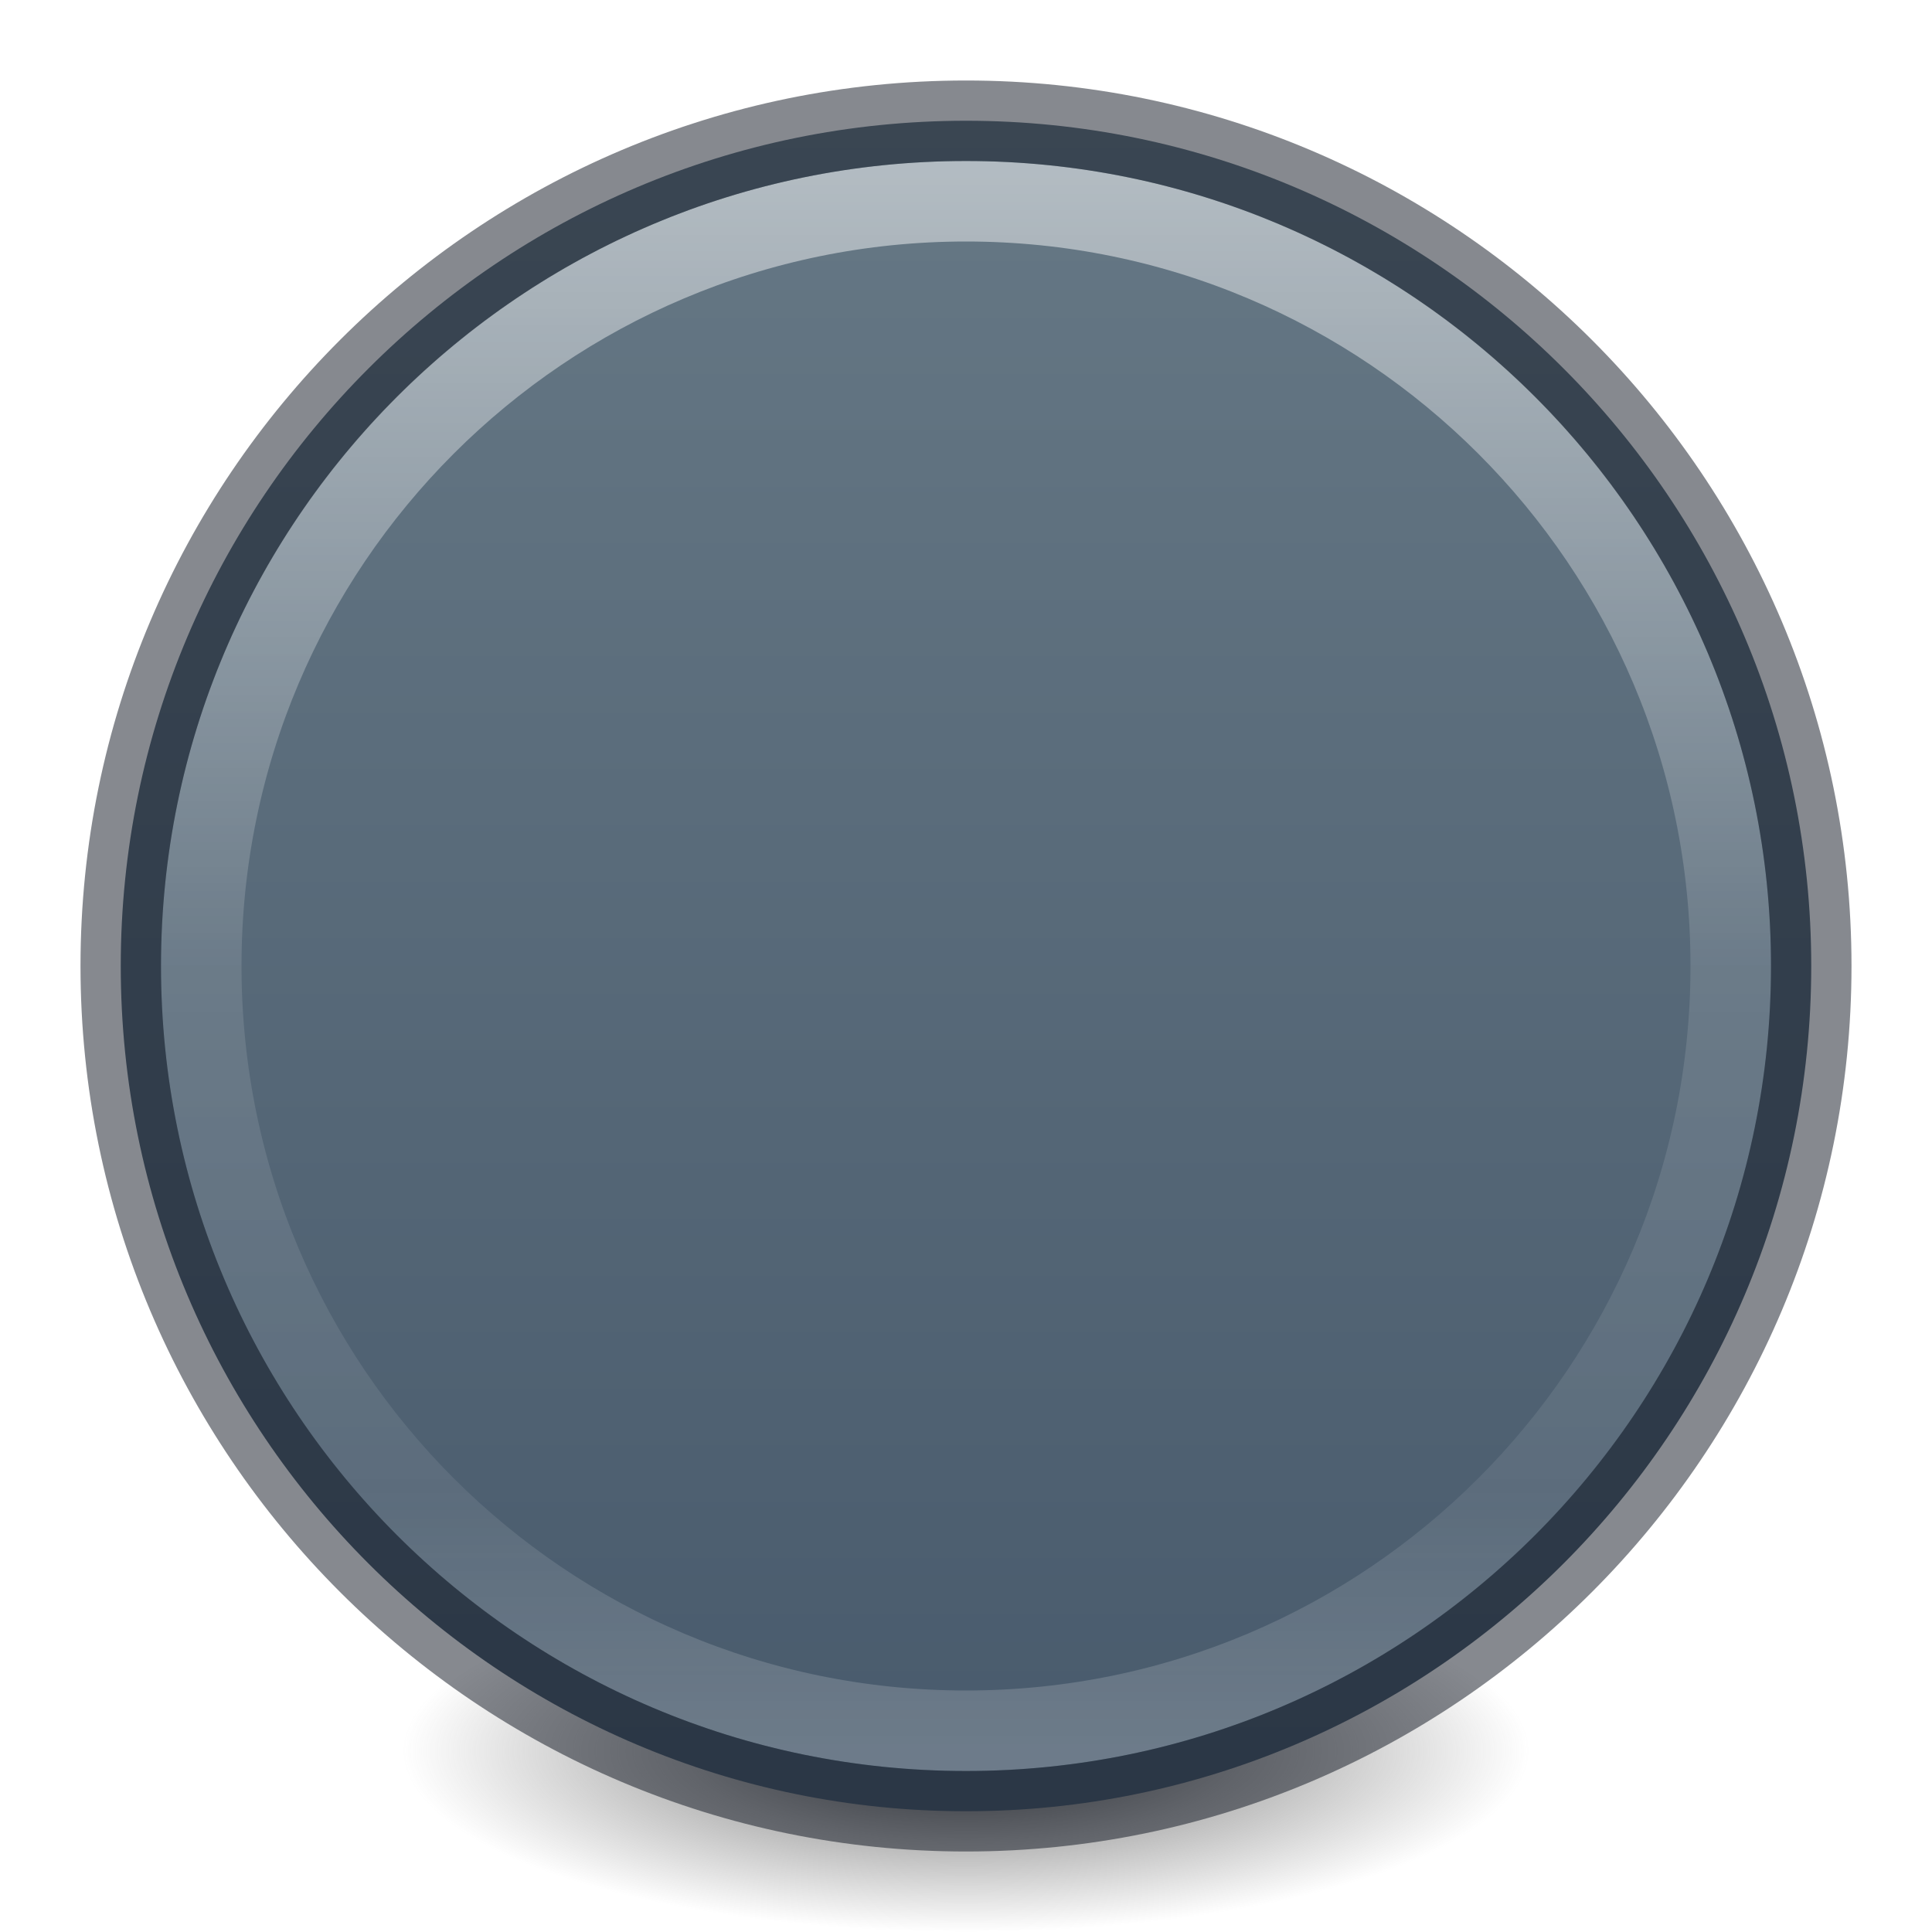
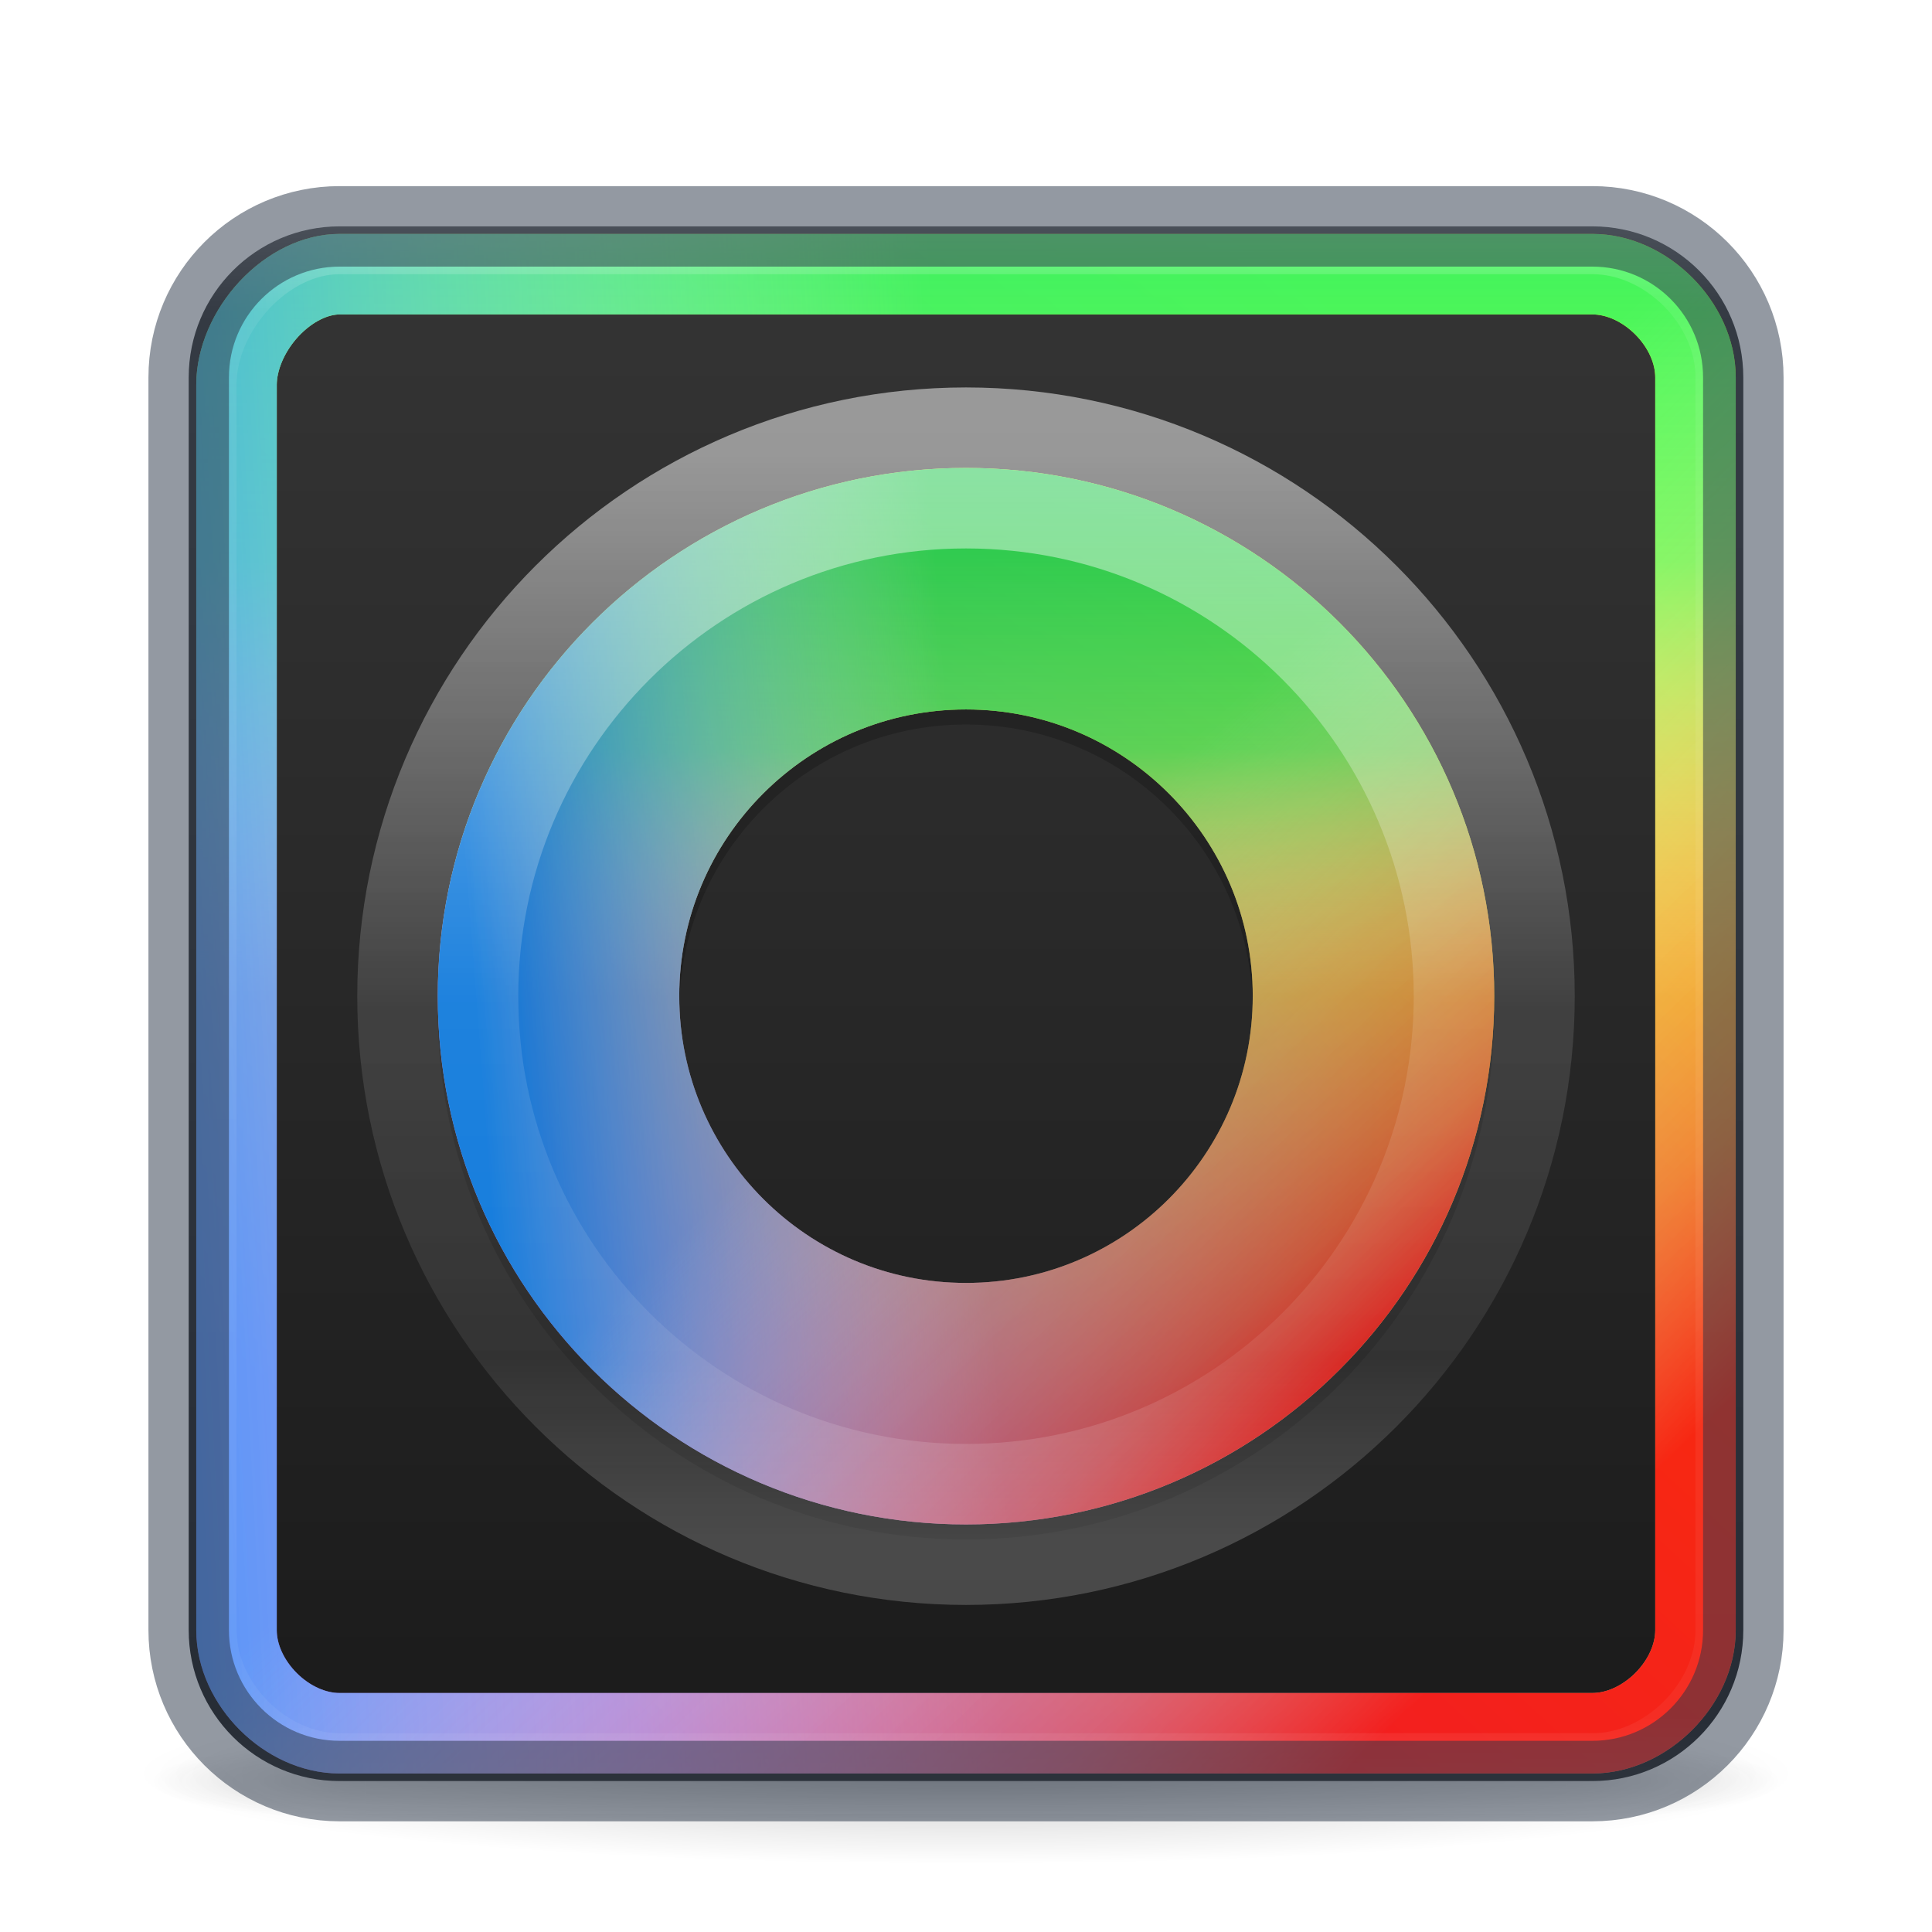
- <svg xmlns="http://www.w3.org/2000/svg" xmlns:ns1="http://www.openswatchbook.org/uri/2009/osb" xmlns:xlink="http://www.w3.org/1999/xlink" id="svg4212" height="24" width="24" version="1.1">
-   <defs id="defs4214">
-     <linearGradient id="linearGradient913">
-       <stop id="stop909" offset="0" style="stop-color:#667885;stop-opacity:1" />
-       <stop id="stop911" offset="1" style="stop-color:#485a6c;stop-opacity:1" />
+ <svg xmlns="http://www.w3.org/2000/svg" width="24" height="24" viewBox="0 0 24 24" fill="none">
+   <path opacity="0.2" d="M22.312 22.031C22.312 22.33 21.225 22.616 19.291 22.827C17.358 23.038 14.735 23.156 12 23.156C9.265 23.156 6.643 23.038 4.709 22.827C2.775 22.616 1.688 22.33 1.688 22.031C1.687 21.884 1.954 21.737 2.472 21.601C2.99 21.464 3.75 21.34 4.707 21.236C5.665 21.131 6.802 21.048 8.053 20.992C9.304 20.935 10.646 20.906 12 20.906C13.354 20.906 14.695 20.935 15.947 20.992C17.198 21.048 18.335 21.131 19.293 21.236C20.25 21.34 21.01 21.464 21.528 21.601C22.046 21.737 22.313 21.884 22.312 22.031V22.031Z" fill="url(#paint0_radial)" />
+   <g opacity="0.4">
+     <path opacity="0.4" d="M22.125 21.656H19.46V22.594H22.125V21.656Z" fill="url(#paint1_radial)" />
+     <path opacity="0.4" d="M1.875 22.594H4.539V21.656H1.875V22.594Z" fill="url(#paint2_radial)" />
+     <path opacity="0.4" d="M19.46 21.656H4.539V22.594H19.46V21.656Z" fill="url(#paint3_linear)" />
+   </g>
+   <path d="M19.781 2.812H4.219C3.183 2.812 2.344 3.652 2.344 4.688V20.25C2.344 21.285 3.183 22.125 4.219 22.125H19.781C20.817 22.125 21.656 21.285 21.656 20.25V4.688C21.656 3.652 20.817 2.812 19.781 2.812Z" fill="url(#paint4_linear)" />
+   <path d="M4.219 3.406H19.781C20.437 3.406 21.062 4.032 21.062 4.688V20.25C21.062 20.906 20.437 21.531 19.781 21.531H4.219C3.563 21.531 2.938 20.906 2.938 20.25V4.781C2.938 4.463 3.087 4.111 3.344 3.835C3.602 3.56 3.922 3.406 4.219 3.406Z" stroke="url(#paint5_linear)" />
+   <path d="M4.219 3.406H19.781C20.437 3.406 21.062 4.032 21.062 4.688V20.25C21.062 20.906 20.437 21.531 19.781 21.531H4.219C3.563 21.531 2.938 20.906 2.938 20.25V4.781C2.938 4.463 3.087 4.111 3.344 3.835C3.602 3.56 3.922 3.406 4.219 3.406Z" stroke="url(#paint6_linear)" />
+   <path d="M4.219 3.406H19.781C20.437 3.406 21.062 4.032 21.062 4.688V20.25C21.062 20.906 20.437 21.531 19.781 21.531H4.219C3.563 21.531 2.938 20.906 2.938 20.25V4.781C2.938 4.463 3.087 4.111 3.344 3.835C3.602 3.56 3.922 3.406 4.219 3.406Z" stroke="url(#paint7_linear)" />
+   <path d="M4.219 3.406H19.781C20.437 3.406 21.062 4.032 21.062 4.688V20.25C21.062 20.906 20.437 21.531 19.781 21.531H4.219C3.563 21.531 2.938 20.906 2.938 20.25V4.781C2.938 4.463 3.087 4.111 3.344 3.835C3.602 3.56 3.922 3.406 4.219 3.406Z" stroke="url(#paint8_linear)" stroke-opacity="0.8" />
+   <path opacity="0.3" d="M19.781 2.906H4.219C3.287 2.906 2.438 3.849 2.438 4.781V20.25C2.438 21.182 3.287 22.031 4.219 22.031H19.781C20.713 22.031 21.562 21.182 21.562 20.25V4.688C21.562 3.756 20.713 2.906 19.781 2.906Z" stroke="url(#paint9_linear)" stroke-linecap="round" stroke-linejoin="round" />
+   <path opacity="0.5" d="M19.781 2.812H4.219C3.183 2.812 2.344 3.652 2.344 4.688V20.25C2.344 21.285 3.183 22.125 4.219 22.125H19.781C20.817 22.125 21.656 21.285 21.656 20.25V4.688C21.656 3.652 20.817 2.812 19.781 2.812Z" stroke="#273445" stroke-linecap="round" stroke-linejoin="round" />
+   <circle cx="12" cy="12.562" r="5.062" stroke="black" stroke-opacity="0.15" stroke-width="3" />
+   <circle cx="12" cy="12.562" r="5.062" stroke="black" stroke-opacity="0.07" stroke-width="3" />
+   <circle cx="12" cy="12.375" r="5.062" stroke="url(#paint10_linear)" stroke-width="3" />
+   <circle cx="12" cy="12.375" r="5.062" stroke="url(#paint11_linear)" stroke-width="3" />
+   <circle cx="12" cy="12.375" r="5.062" stroke="url(#paint12_linear)" stroke-width="3" />
+   <circle cx="12" cy="12.375" r="5.062" stroke="url(#paint13_linear)" stroke-width="3" />
+   <circle cx="12" cy="12.375" r="5.062" stroke="black" stroke-opacity="0.15" stroke-width="3" />
+   <circle opacity="0.5" cx="12" cy="12.375" r="6.562" stroke="url(#paint14_linear)" stroke-width="2" stroke-linecap="round" stroke-linejoin="round" />
+   <defs>
+     <radialGradient id="paint0_radial" cx="0" cy="0" r="1" gradientUnits="userSpaceOnUse" gradientTransform="translate(12 22.0313) scale(10.3125 1.125)">
+       <stop />
+       <stop offset="1" stop-opacity="0" />
+     </radialGradient>
+     <radialGradient id="paint1_radial" cx="0" cy="0" r="1" gradientUnits="userSpaceOnUse" gradientTransform="translate(19.4568 22.125) scale(2.66952 0.46875)">
+       <stop stop-color="#181818" />
+       <stop offset="1" stop-color="#181818" stop-opacity="0" />
+     </radialGradient>
+     <radialGradient id="paint2_radial" cx="0" cy="0" r="1" gradientUnits="userSpaceOnUse" gradientTransform="translate(4.54323 22.125) rotate(180) scale(2.66952 0.46875)">
+       <stop stop-color="#181818" />
+       <stop offset="1" stop-color="#181818" stop-opacity="0" />
+     </radialGradient>
+     <linearGradient id="paint3_linear" x1="12.564" y1="22.598" x2="12.564" y2="21.656" gradientUnits="userSpaceOnUse">
+       <stop stop-color="#181818" stop-opacity="0" />
+       <stop offset="0.5" stop-color="#181818" />
+       <stop offset="1" stop-color="#181818" stop-opacity="0" />
    </linearGradient>
-     <linearGradient id="linearGradient4332">
-       <stop style="stop-color:#ffffff;stop-opacity:1;" offset="0" id="stop4335" />
-       <stop style="stop-color:#ffffff;stop-opacity:0;" offset="1" id="stop4337" />
+     <linearGradient id="paint4_linear" x1="11.788" y1="2.889" x2="11.788" y2="22.111" gradientUnits="userSpaceOnUse">
+       <stop stop-color="#353535" />
+       <stop offset="1" stop-color="#1A1A1A" />
    </linearGradient>
-     <linearGradient id="linearGradient3820-7-2-2">
-       <stop offset="0" style="stop-color:#3d3d3d;stop-opacity:1" id="stop3822-2-6-36" />
-       <stop offset="0.5" style="stop-color:#686868;stop-opacity:0.498" id="stop3864-8-7-6" />
-       <stop offset="1" style="stop-color:#686868;stop-opacity:0" id="stop3824-1-2-4" />
+     <linearGradient id="paint5_linear" x1="5.306" y1="19.026" x2="18.147" y2="4.955" gradientUnits="userSpaceOnUse">
+       <stop stop-color="#A56DE2" />
+       <stop offset="1" stop-color="#FAFF00" />
    </linearGradient>
-     <linearGradient ns1:paint="solid" id="linearGradient4526">
-       <stop id="stop4528" offset="0" style="stop-color:#ffffff;stop-opacity:1;" />
+     <linearGradient id="paint6_linear" x1="12" y1="0.721" x2="12" y2="12.469" gradientUnits="userSpaceOnUse">
+       <stop stop-color="#21E959" />
+       <stop offset="0.531" stop-color="#42FF77" stop-opacity="0.74" />
+       <stop offset="1" stop-color="white" stop-opacity="0" />
    </linearGradient>
-     <linearGradient id="linearGradient4011-4">
-       <stop offset="0" style="stop-color:#ffffff;stop-opacity:1" id="stop4013-8" />
-       <stop offset="0.508" style="stop-color:#ffffff;stop-opacity:0.235" id="stop4015-5" />
-       <stop offset="0.835" style="stop-color:#ffffff;stop-opacity:0.157" id="stop4017-6" />
-       <stop offset="1" style="stop-color:#ffffff;stop-opacity:0.392" id="stop4019-1" />
+     <linearGradient id="paint7_linear" x1="-1.114" y1="12.469" x2="12" y2="11.786" gradientUnits="userSpaceOnUse">
+       <stop stop-color="#0085FF" />
+       <stop offset="1" stop-color="white" stop-opacity="0" />
    </linearGradient>
-     <linearGradient xlink:href="#linearGradient4011-4" id="linearGradient3089" gradientUnits="userSpaceOnUse" gradientTransform="matrix(0.5135135,0,0,0.5135135,-24.83613,-1.021286)" x1="71.204" y1="6.238" x2="71.204" y2="44.341" />
-     <linearGradient x1="3.5" y1="23" x2="47.5" y2="23" id="linearGradient4362" xlink:href="#linearGradient4804" gradientUnits="userSpaceOnUse" gradientTransform="matrix(0,0.4560944,0.4560127,0,1.540234,0.2184518)" />
-     <linearGradient id="linearGradient4804">
-       <stop id="stop4806" style="stop-color:#ffffff;stop-opacity:0" offset="0" />
-       <stop offset="0.292" style="stop-color:#ffffff;stop-opacity:0.851;" id="stop4808" />
-       <stop id="stop4812" style="stop-color:#ffffff;stop-opacity:0.127" offset="0.457" />
-       <stop offset="0.725" style="stop-color:#ffffff;stop-opacity:0.273" id="stop4818" />
-       <stop offset="0.84" style="stop-color:#ffffff;stop-opacity:1" id="stop4816" />
-       <stop id="stop4810" style="stop-color:#ffffff;stop-opacity:0" offset="1" />
+     <linearGradient id="paint8_linear" x1="19.377" y1="19.436" x2="12" y2="11.786" gradientUnits="userSpaceOnUse">
+       <stop stop-color="#FF0000" />
+       <stop offset="0.234" stop-color="#FF3232" stop-opacity="0.6" />
+       <stop offset="1" stop-color="white" stop-opacity="0" />
    </linearGradient>
-     <linearGradient x1="47.1" y1="27.262" x2="4.287" y2="27.243" id="linearGradient4355" xlink:href="#linearGradient4820" gradientUnits="userSpaceOnUse" gradientTransform="matrix(0.3224497,0.3225075,-0.3224497,0.3225075,11.2224,-3.792753)" />
-     <linearGradient id="linearGradient4820">
-       <stop offset="0" style="stop-color:#ffffff;stop-opacity:0" id="stop4822" />
-       <stop id="stop4824" style="stop-color:#ffffff;stop-opacity:0.851;" offset="0.143" />
-       <stop offset="0.346" style="stop-color:#ffffff;stop-opacity:0.127" id="stop4826" />
-       <stop id="stop4928" style="stop-color:#ffffff;stop-opacity:1" offset="0.436" />
-       <stop offset="0.581" style="stop-color:#ffffff;stop-opacity:0.205" id="stop4930" />
-       <stop id="stop4828" style="stop-color:#ffffff;stop-opacity:0.273" offset="0.725" />
-       <stop id="stop4830" style="stop-color:#ffffff;stop-opacity:1" offset="0.84" />
-       <stop offset="1" style="stop-color:#ffffff;stop-opacity:0" id="stop4832" />
+     <linearGradient id="paint9_linear" x1="12" y1="2.648" x2="12" y2="22.29" gradientUnits="userSpaceOnUse">
+       <stop stop-color="white" />
+       <stop offset="0.063" stop-color="white" stop-opacity="0.235" />
+       <stop offset="0.951" stop-color="white" stop-opacity="0.157" />
+       <stop offset="1" stop-color="white" stop-opacity="0.392" />
    </linearGradient>
-     <linearGradient x1="4.49" y1="23" x2="47.5" y2="23" id="linearGradient4344" xlink:href="#linearGradient4834" gradientUnits="userSpaceOnUse" gradientTransform="matrix(0.4560127,0,0,-0.4560944,0.4002041,22.33903)" />
-     <linearGradient id="linearGradient4834">
-       <stop offset="0" style="stop-color:#ffffff;stop-opacity:0" id="stop4836" />
-       <stop id="stop4838" style="stop-color:#ffffff;stop-opacity:0.851;" offset="0.168" />
-       <stop offset="0.457" style="stop-color:#ffffff;stop-opacity:0.127" id="stop4840" />
-       <stop id="stop4842" style="stop-color:#ffffff;stop-opacity:0.273" offset="0.608" />
-       <stop id="stop4844" style="stop-color:#ffffff;stop-opacity:1" offset="0.693" />
-       <stop offset="1" style="stop-color:#ffffff;stop-opacity:0" id="stop4846" />
+     <linearGradient id="paint10_linear" x1="7.406" y1="16.875" x2="16.219" y2="7.219" gradientUnits="userSpaceOnUse">
+       <stop stop-color="#A56DE2" />
+       <stop offset="1" stop-color="#FAFF00" />
    </linearGradient>
-     <linearGradient xlink:href="#linearGradient4914" id="linearGradient4898" gradientUnits="userSpaceOnUse" gradientTransform="matrix(0,0.4560944,0.4560127,0,-4.407593,0.2184518)" x1="5.551" y1="58.276" x2="44.629" y2="22.18" />
-     <linearGradient id="linearGradient4914">
-       <stop id="stop4916" style="stop-color:#ffffff;stop-opacity:0" offset="0" />
-       <stop offset="0.143" style="stop-color:#ffffff;stop-opacity:0.851;" id="stop4918" />
-       <stop id="stop4920" style="stop-color:#ffffff;stop-opacity:0.127" offset="0.346" />
-       <stop offset="0.645" style="stop-color:#ffffff;stop-opacity:0.273" id="stop4922" />
-       <stop offset="0.728" style="stop-color:#ffffff;stop-opacity:1" id="stop4924" />
-       <stop id="stop4932" style="stop-color:#ffffff;stop-opacity:0.229" offset="0.809" />
-       <stop id="stop4926" style="stop-color:#ffffff;stop-opacity:0" offset="1" />
+     <linearGradient id="paint11_linear" x1="12" y1="5.812" x2="12" y2="12.375" gradientUnits="userSpaceOnUse">
+       <stop stop-color="#21E959" />
+       <stop offset="0.531" stop-color="#42FF77" stop-opacity="0.74" />
+       <stop offset="1" stop-color="white" stop-opacity="0" />
    </linearGradient>
-     <linearGradient xlink:href="#linearGradient4914" id="linearGradient4946" gradientUnits="userSpaceOnUse" gradientTransform="matrix(0,-0.4560944,-0.4560127,0,20.10352,24.04547)" x1="5.551" y1="58.276" x2="44.629" y2="22.18" />
-     <linearGradient xlink:href="#linearGradient4952" id="linearGradient4950" gradientUnits="userSpaceOnUse" gradientTransform="matrix(0,0.4560944,0.4560127,0,0.6286296,2.675192)" x1="25.177" y1="48.221" x2="40.761" y2="17.055" />
-     <linearGradient id="linearGradient4952">
-       <stop offset="0" style="stop-color:#ffffff;stop-opacity:0" id="stop4954" />
-       <stop id="stop4960" style="stop-color:#ffffff;stop-opacity:0.273" offset="0.448" />
-       <stop id="stop4962" style="stop-color:#ffffff;stop-opacity:1" offset="0.55" />
-       <stop offset="0.721" style="stop-color:#ffffff;stop-opacity:0.229" id="stop4964" />
-       <stop offset="1" style="stop-color:#ffffff;stop-opacity:0" id="stop4966" />
+     <linearGradient id="paint12_linear" x1="5.906" y1="12.375" x2="12" y2="11.906" gradientUnits="userSpaceOnUse">
+       <stop stop-color="#0085FF" />
+       <stop offset="1" stop-color="white" stop-opacity="0" />
    </linearGradient>
-     <radialGradient xlink:href="#linearGradient4332" id="radialGradient4339" cx="12.767" cy="21.351" fx="12.767" fy="21.351" r="1.722" gradientTransform="matrix(0.7241379,0,0,0.7242677,0.4137931,0.4106039)" gradientUnits="userSpaceOnUse" />
-     <radialGradient xlink:href="#linearGradient4332" id="radialGradient4341" cx="7.461" cy="11.572" fx="7.461" fy="11.572" r="1.722" gradientTransform="matrix(0.7241379,0,0,0.7242677,0.4137931,0.4118729)" gradientUnits="userSpaceOnUse" />
-     <radialGradient xlink:href="#linearGradient4332" id="radialGradient4343" cx="20.333" cy="25.393" fx="20.333" fy="25.393" r="1.722" gradientTransform="matrix(0.7241379,0,0,0.7242677,0.4137931,0.4100794)" gradientUnits="userSpaceOnUse" />
-     <radialGradient xlink:href="#linearGradient4332" id="radialGradient4345" cx="22.755" cy="10.93" fx="22.755" fy="10.93" r="1.722" gradientTransform="matrix(0.7241379,0,0,0.7242677,0.4137931,0.4119563)" gradientUnits="userSpaceOnUse" />
-     <radialGradient r="62.769" fy="186.171" fx="99.157" cy="186.171" cx="99.157" gradientTransform="matrix(0.1115198,0,0,0.03584567,0.9420286,15.07659)" gradientUnits="userSpaceOnUse" id="radialGradient3108" xlink:href="#linearGradient3820-7-2-2" />
-     <linearGradient gradientTransform="rotate(90,12,12)" gradientUnits="userSpaceOnUse" y2="12" x2="22.5" y1="12" x1="1.5" id="linearGradient915" xlink:href="#linearGradient913" />
+     <linearGradient id="paint13_linear" x1="17.062" y1="17.156" x2="12" y2="11.906" gradientUnits="userSpaceOnUse">
+       <stop stop-color="#FF0000" />
+       <stop offset="0.234" stop-color="#FF3232" stop-opacity="0.6" />
+       <stop offset="1" stop-color="white" stop-opacity="0" />
+     </linearGradient>
+     <linearGradient id="paint14_linear" x1="11.812" y1="5.593" x2="11.812" y2="19.109" gradientUnits="userSpaceOnUse">
+       <stop stop-color="white" />
+       <stop offset="0.508" stop-color="white" stop-opacity="0.235" />
+       <stop offset="0.835" stop-color="white" stop-opacity="0.157" />
+       <stop offset="1" stop-color="white" stop-opacity="0.392" />
+     </linearGradient>
  </defs>
-   <path d="m 19,21.75 a 7,2.25 0 0 1 -14,0 7,2.25 0 1 1 14,0 z" id="path3818-0-2" style="fill:url(#radialGradient3108);fill-opacity:1;stroke:none;stroke-width:1" />
-   <path style="color:#000000;display:inline;overflow:visible;visibility:visible;fill:url(#linearGradient915);fill-opacity:1;fill-rule:nonzero;stroke:none;stroke-width:0.724;marker:none;enable-background:accumulate" id="path2555" d="M 22.5,12 C 22.5,6.206 17.794,1.5 12,1.5 c -5.794,0 -10.5,4.706 -10.5,10.5 0,5.794 4.706,10.5 10.5,10.5 C 17.794,22.5 22.5,17.794 22.5,12 Z" />
-   <path style="color:#000000;display:inline;overflow:visible;visibility:visible;opacity:0.5;fill:none;stroke:url(#linearGradient3089);stroke-width:1;stroke-linecap:round;stroke-linejoin:round;stroke-miterlimit:4;stroke-dasharray:none;stroke-dashoffset:0;stroke-opacity:1;marker:none;enable-background:accumulate" id="path8655" d="M 21.5,12 C 21.5,17.247 17.246,21.5 12,21.5 6.753,21.5 2.5,17.246 2.5,12 2.5,6.753 6.753,2.5 12,2.5 17.246,2.5 21.5,6.753 21.5,12 Z" />
-   <path style="color:#000000;clip-rule:nonzero;display:inline;overflow:visible;visibility:visible;opacity:0.5;isolation:auto;mix-blend-mode:normal;color-interpolation:sRGB;color-interpolation-filters:linearRGB;solid-color:#000000;solid-opacity:1;fill:none;fill-opacity:1;fill-rule:nonzero;stroke:#0e141f;stroke-width:1;stroke-linecap:butt;stroke-linejoin:miter;stroke-miterlimit:4;stroke-dasharray:none;stroke-dashoffset:0;stroke-opacity:1;marker:none;color-rendering:auto;image-rendering:auto;shape-rendering:auto;text-rendering:auto;enable-background:accumulate" id="path2555-6" d="M 12,1.5 C 6.206,1.5 1.5,6.206 1.5,12 1.5,17.794 6.206,22.5 12,22.5 17.794,22.5 22.5,17.794 22.5,12 22.5,6.206 17.794,1.5 12,1.5 Z" />
</svg>
